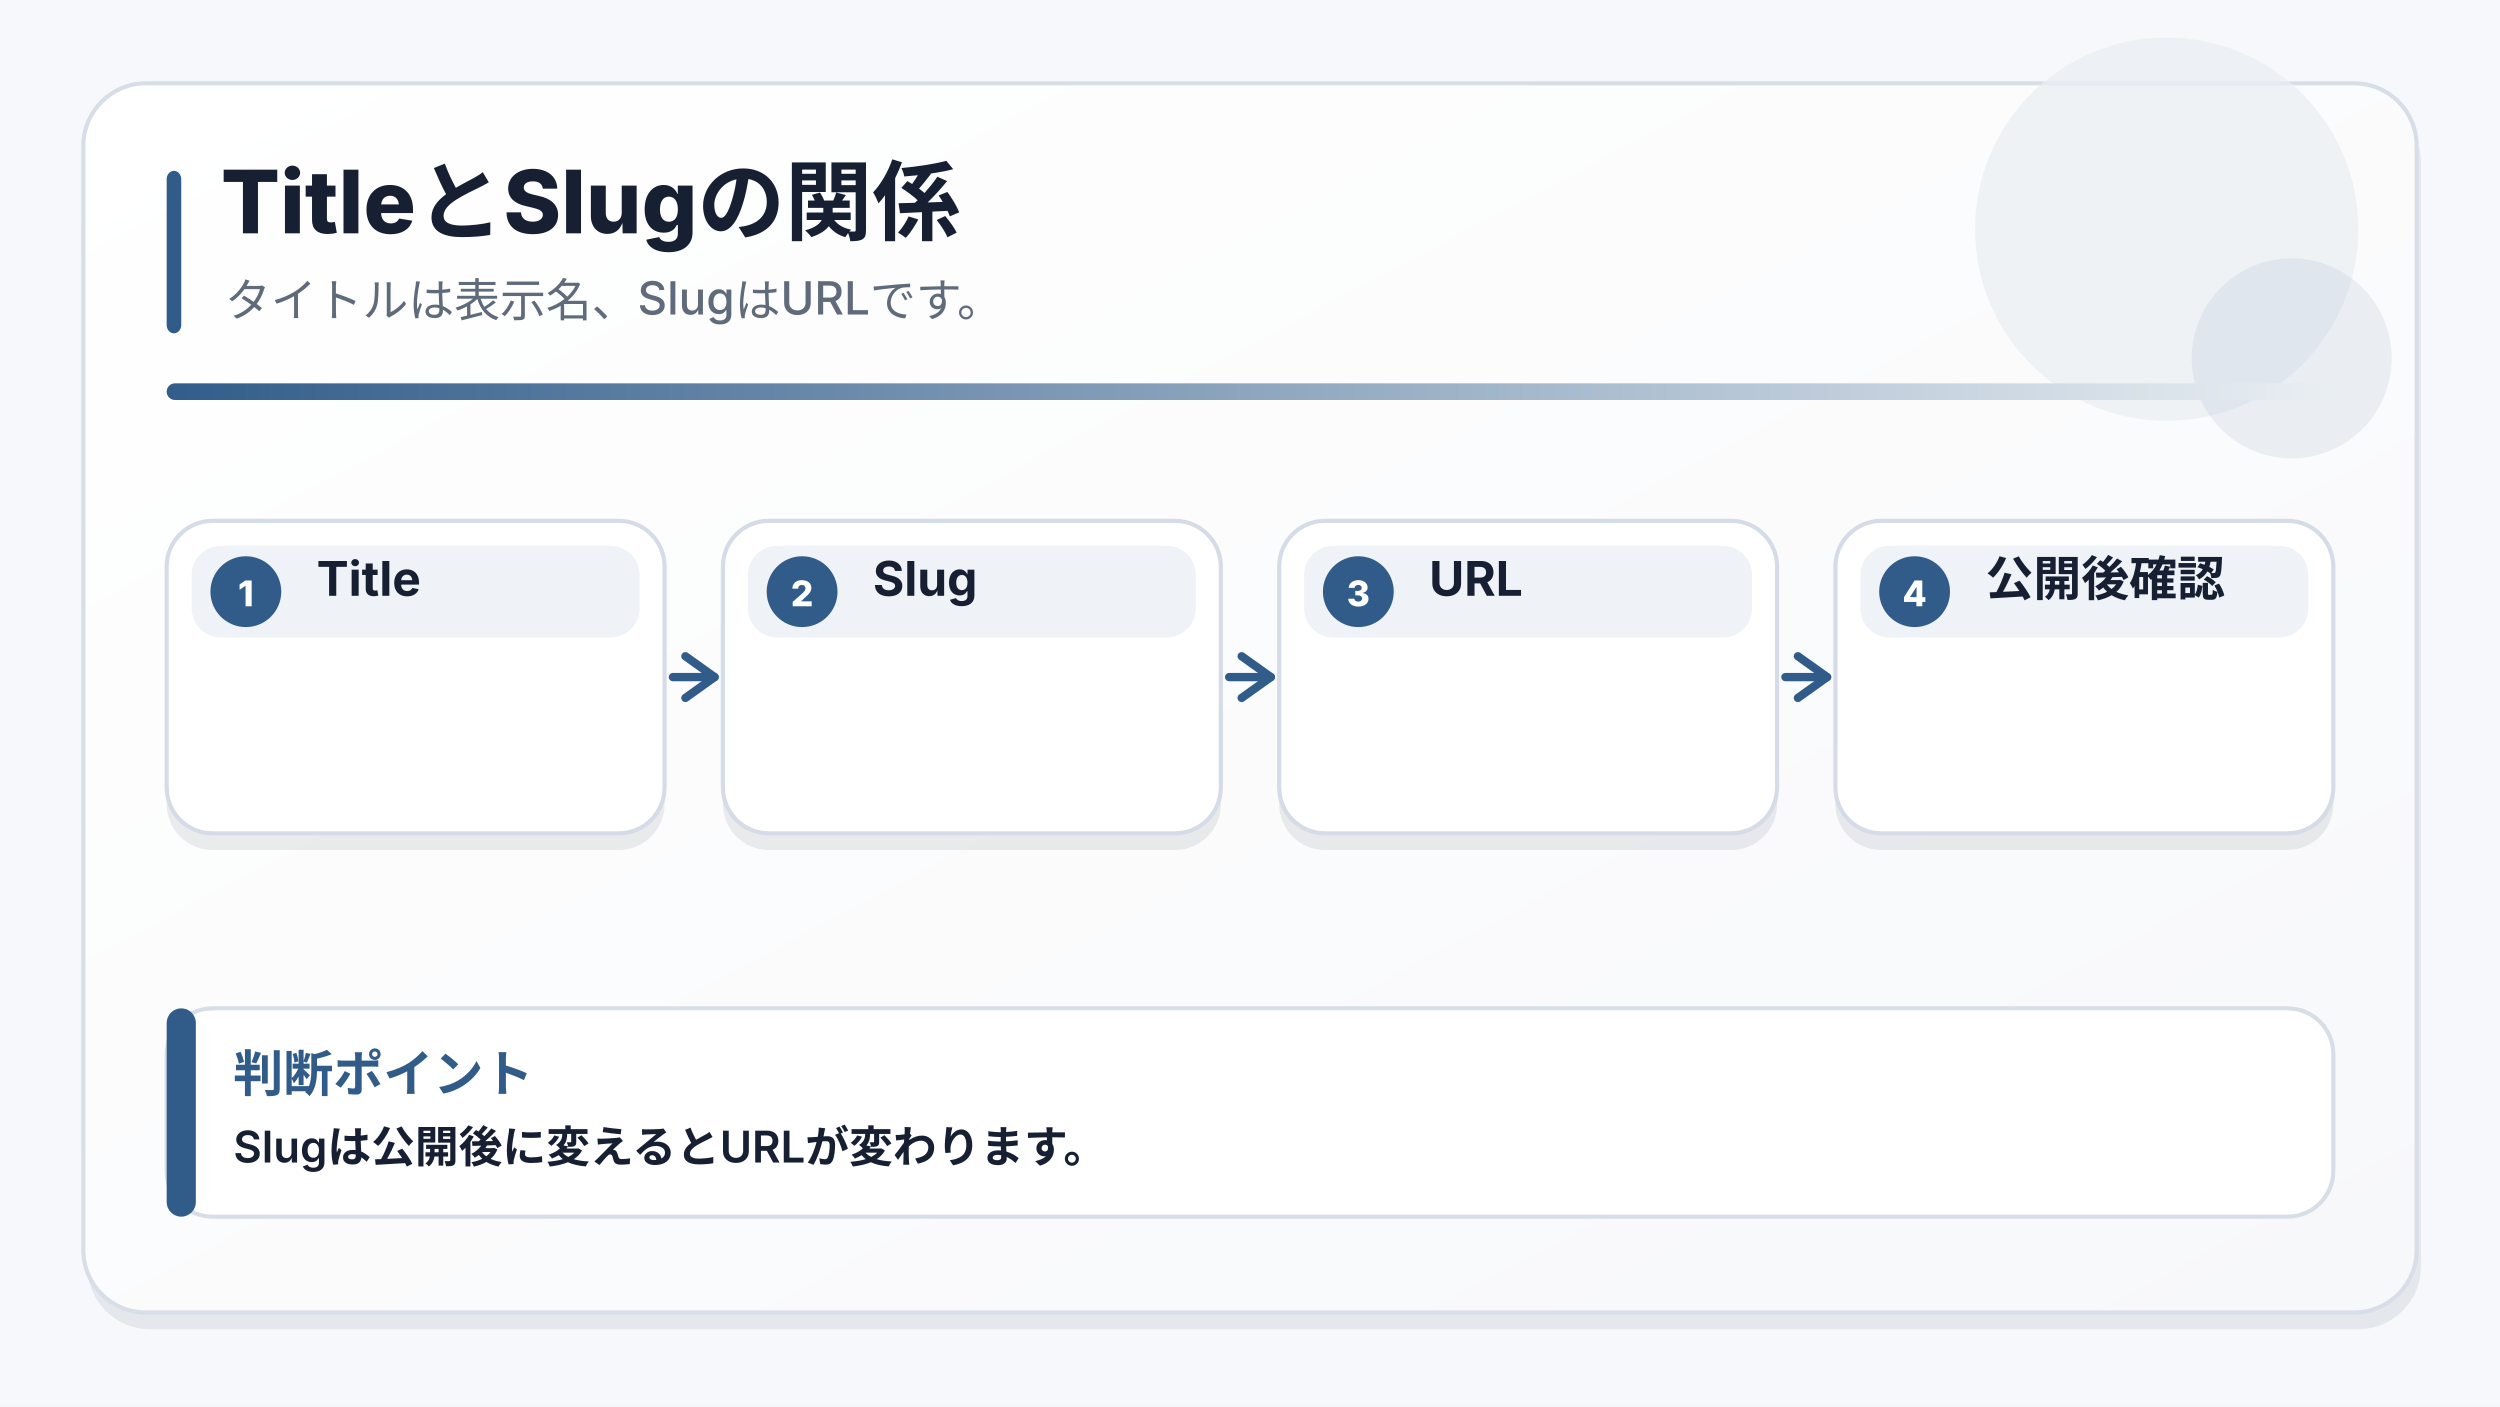
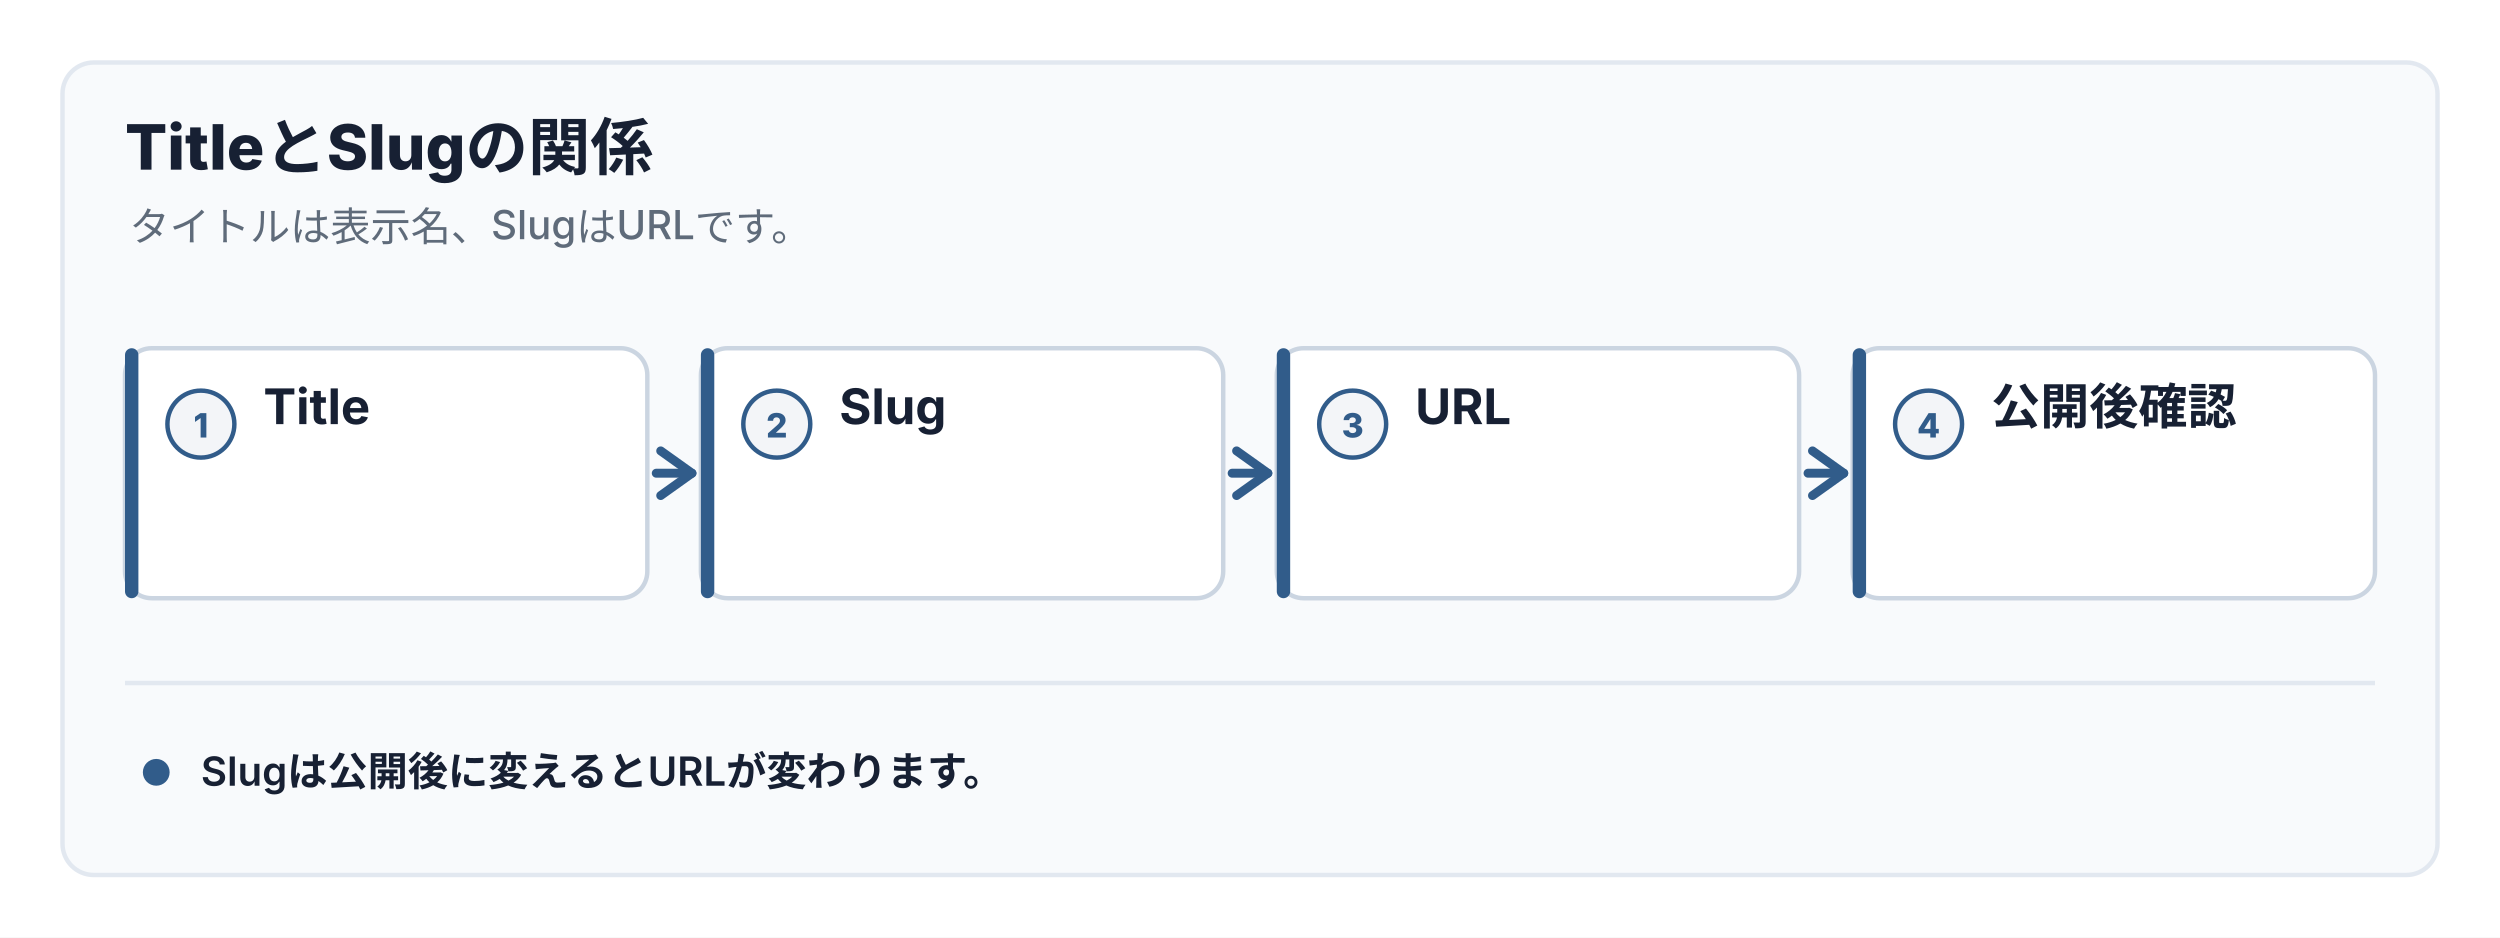
- <svg xmlns="http://www.w3.org/2000/svg" width="1200" height="675" viewBox="0 0 1200 675" role="img">
-   <defs>
-     <linearGradient id="bg" x1="0" y1="0" x2="1" y2="1">
-       <stop offset="0%" stop-color="#FFFFFF" />
-       <stop offset="100%" stop-color="#F7F8FA" />
-     </linearGradient>
-     <linearGradient id="bar" x1="0" y1="0" x2="1" y2="0">
-       <stop offset="0%" stop-color="#315C8A" />
-       <stop offset="100%" stop-color="#EAEFF3" />
-     </linearGradient>
-   </defs>
-   <rect width="1200" height="675" fill="#F6F8FC" />
-   <rect x="42" y="48" width="1120" height="590" rx="30" fill="#0F172A" opacity="0.08" />
-   <rect x="40" y="40" width="1120" height="590" rx="30" fill="url(#bg)" stroke="#D8DEE8" stroke-width="2" />
-   <circle cx="1040" cy="110" r="92" fill="#EAEFF3" opacity="0.72" />
-   <circle cx="1100" cy="172" r="48" fill="#315C8A" opacity="0.08" />
-   <rect x="80" y="82" width="7" height="78" rx="4" fill="#315C8A" />
-   <text x="106" y="112" font-family="-apple-system, BlinkMacSystemFont, Segoe UI, sans-serif" font-size="42" font-weight="800" fill="#172033" text-anchor="start">TitleとSlugの関係</text>
-   <text x="108" y="152" font-family="-apple-system, BlinkMacSystemFont, Segoe UI, sans-serif" font-size="22" font-weight="500" fill="#5F6B7A" text-anchor="start">タイトルは表示名、SlugはURLです。</text>
-   <rect x="80" y="184" width="1040" height="8" rx="4" fill="url(#bar)" />
-   <rect x="80" y="258" width="239" height="150" rx="22" fill="#0F172A" opacity="0.08" />
-   <rect x="80" y="250" width="239" height="150" rx="22" fill="#ffffff" stroke="#D5DCE8" stroke-width="2" />
-   <rect x="92" y="262" width="215" height="44" rx="14" fill="#EFF2F6" />
-   <circle cx="118" cy="284" r="17" fill="#315C8A" />
-   <text x="118" y="291" font-family="-apple-system, BlinkMacSystemFont, Segoe UI, sans-serif" font-size="17" font-weight="800" fill="#ffffff" text-anchor="middle">1</text>
-   <text x="152" y="286" font-family="-apple-system, BlinkMacSystemFont, Segoe UI, sans-serif" font-size="23" font-weight="750" fill="#172033" text-anchor="start">Title</text>
-   <line x1="323" y1="325" x2="343" y2="325" stroke="#315C8A" stroke-width="4" stroke-linecap="round" />
-   <path d="M 329 315 L 343 325 L 329 335" fill="none" stroke="#315C8A" stroke-width="4" stroke-linecap="round" stroke-linejoin="round" />
-   <rect x="347" y="258" width="239" height="150" rx="22" fill="#0F172A" opacity="0.08" />
-   <rect x="347" y="250" width="239" height="150" rx="22" fill="#ffffff" stroke="#D5DCE8" stroke-width="2" />
-   <rect x="359" y="262" width="215" height="44" rx="14" fill="#EFF2F6" />
-   <circle cx="385" cy="284" r="17" fill="#315C8A" />
-   <text x="385" y="291" font-family="-apple-system, BlinkMacSystemFont, Segoe UI, sans-serif" font-size="17" font-weight="800" fill="#ffffff" text-anchor="middle">2</text>
-   <text x="419" y="286" font-family="-apple-system, BlinkMacSystemFont, Segoe UI, sans-serif" font-size="23" font-weight="750" fill="#172033" text-anchor="start">Slug</text>
-   <line x1="590" y1="325" x2="610" y2="325" stroke="#315C8A" stroke-width="4" stroke-linecap="round" />
-   <path d="M 596 315 L 610 325 L 596 335" fill="none" stroke="#315C8A" stroke-width="4" stroke-linecap="round" stroke-linejoin="round" />
-   <rect x="614" y="258" width="239" height="150" rx="22" fill="#0F172A" opacity="0.08" />
-   <rect x="614" y="250" width="239" height="150" rx="22" fill="#ffffff" stroke="#D5DCE8" stroke-width="2" />
-   <rect x="626" y="262" width="215" height="44" rx="14" fill="#EFF2F6" />
-   <circle cx="652" cy="284" r="17" fill="#315C8A" />
-   <text x="652" y="291" font-family="-apple-system, BlinkMacSystemFont, Segoe UI, sans-serif" font-size="17" font-weight="800" fill="#ffffff" text-anchor="middle">3</text>
-   <text x="686" y="286" font-family="-apple-system, BlinkMacSystemFont, Segoe UI, sans-serif" font-size="23" font-weight="750" fill="#172033" text-anchor="start">URL</text>
-   <line x1="857" y1="325" x2="877" y2="325" stroke="#315C8A" stroke-width="4" stroke-linecap="round" />
-   <path d="M 863 315 L 877 325 L 863 335" fill="none" stroke="#315C8A" stroke-width="4" stroke-linecap="round" stroke-linejoin="round" />
-   <rect x="881" y="258" width="239" height="150" rx="22" fill="#0F172A" opacity="0.08" />
-   <rect x="881" y="250" width="239" height="150" rx="22" fill="#ffffff" stroke="#D5DCE8" stroke-width="2" />
-   <rect x="893" y="262" width="215" height="44" rx="14" fill="#EFF2F6" />
-   <circle cx="919" cy="284" r="17" fill="#315C8A" />
-   <text x="919" y="291" font-family="-apple-system, BlinkMacSystemFont, Segoe UI, sans-serif" font-size="17" font-weight="800" fill="#ffffff" text-anchor="middle">4</text>
-   <text x="953" y="286" font-family="-apple-system, BlinkMacSystemFont, Segoe UI, sans-serif" font-size="23" font-weight="750" fill="#172033" text-anchor="start">公開後確認</text>
-   <rect x="80" y="484" width="1040" height="100" rx="22" fill="#FFFFFF" stroke="#D8DEE8" stroke-width="2" />
-   <rect x="80" y="484" width="14" height="100" rx="7" fill="#315C8A" />
-   <text x="112" y="524" font-family="-apple-system, BlinkMacSystemFont, Segoe UI, sans-serif" font-size="24" font-weight="800" fill="#315C8A" text-anchor="start">判断ポイント</text>
-   <text x="112" y="558" font-family="-apple-system, BlinkMacSystemFont, Segoe UI, sans-serif" font-size="21" font-weight="600" fill="#172033" text-anchor="start">Slugは公開後に変えるとURLが変わります。</text>
+ <svg xmlns="http://www.w3.org/2000/svg" width="1120" height="420" viewBox="0 0 1120 420" role="img">
+   <rect width="1120" height="420" fill="#FFFFFF" />
+   <rect x="28" y="28" width="1064" height="364" rx="14" fill="#F8FAFC" stroke="#E2E8F0" stroke-width="2" />
+   <text x="56" y="76" font-family="-apple-system, BlinkMacSystemFont, Segoe UI, sans-serif" font-size="28" font-weight="800" fill="#172033" text-anchor="start">TitleとSlugの関係</text>
+   <text x="58" y="108" font-family="-apple-system, BlinkMacSystemFont, Segoe UI, sans-serif" font-size="18" font-weight="500" fill="#5F6B7A" text-anchor="start">タイトルは表示名、SlugはURLです。</text>
+   <rect x="56" y="156" width="234" height="112" rx="12" fill="#ffffff" stroke="#CBD5E1" stroke-width="2" />
+   <rect x="56" y="156" width="6" height="112" rx="3" fill="#315C8A" />
+   <circle cx="90" cy="190" r="15" fill="#F3F5F8" stroke="#315C8A" stroke-width="2" />
+   <text x="90" y="196" font-family="-apple-system, BlinkMacSystemFont, Segoe UI, sans-serif" font-size="15" font-weight="800" fill="#315C8A" text-anchor="middle">1</text>
+   <text x="118" y="190" font-family="-apple-system, BlinkMacSystemFont, Segoe UI, sans-serif" font-size="22" font-weight="700" fill="#172033" text-anchor="start">Title</text>
+   <line x1="294" y1="212" x2="310" y2="212" stroke="#315C8A" stroke-width="4" stroke-linecap="round" />
+   <path d="M 296 202 L 310 212 L 296 222" fill="none" stroke="#315C8A" stroke-width="4" stroke-linecap="round" stroke-linejoin="round" />
+   <rect x="314" y="156" width="234" height="112" rx="12" fill="#ffffff" stroke="#CBD5E1" stroke-width="2" />
+   <rect x="314" y="156" width="6" height="112" rx="3" fill="#315C8A" />
+   <circle cx="348" cy="190" r="15" fill="#F3F5F8" stroke="#315C8A" stroke-width="2" />
+   <text x="348" y="196" font-family="-apple-system, BlinkMacSystemFont, Segoe UI, sans-serif" font-size="15" font-weight="800" fill="#315C8A" text-anchor="middle">2</text>
+   <text x="376" y="190" font-family="-apple-system, BlinkMacSystemFont, Segoe UI, sans-serif" font-size="22" font-weight="700" fill="#172033" text-anchor="start">Slug</text>
+   <line x1="552" y1="212" x2="568" y2="212" stroke="#315C8A" stroke-width="4" stroke-linecap="round" />
+   <path d="M 554 202 L 568 212 L 554 222" fill="none" stroke="#315C8A" stroke-width="4" stroke-linecap="round" stroke-linejoin="round" />
+   <rect x="572" y="156" width="234" height="112" rx="12" fill="#ffffff" stroke="#CBD5E1" stroke-width="2" />
+   <rect x="572" y="156" width="6" height="112" rx="3" fill="#315C8A" />
+   <circle cx="606" cy="190" r="15" fill="#F3F5F8" stroke="#315C8A" stroke-width="2" />
+   <text x="606" y="196" font-family="-apple-system, BlinkMacSystemFont, Segoe UI, sans-serif" font-size="15" font-weight="800" fill="#315C8A" text-anchor="middle">3</text>
+   <text x="634" y="190" font-family="-apple-system, BlinkMacSystemFont, Segoe UI, sans-serif" font-size="22" font-weight="700" fill="#172033" text-anchor="start">URL</text>
+   <line x1="810" y1="212" x2="826" y2="212" stroke="#315C8A" stroke-width="4" stroke-linecap="round" />
+   <path d="M 812 202 L 826 212 L 812 222" fill="none" stroke="#315C8A" stroke-width="4" stroke-linecap="round" stroke-linejoin="round" />
+   <rect x="830" y="156" width="234" height="112" rx="12" fill="#ffffff" stroke="#CBD5E1" stroke-width="2" />
+   <rect x="830" y="156" width="6" height="112" rx="3" fill="#315C8A" />
+   <circle cx="864" cy="190" r="15" fill="#F3F5F8" stroke="#315C8A" stroke-width="2" />
+   <text x="864" y="196" font-family="-apple-system, BlinkMacSystemFont, Segoe UI, sans-serif" font-size="15" font-weight="800" fill="#315C8A" text-anchor="middle">4</text>
+   <text x="892" y="190" font-family="-apple-system, BlinkMacSystemFont, Segoe UI, sans-serif" font-size="22" font-weight="700" fill="#172033" text-anchor="start">公開後確認</text>
+   <line x1="56" y1="306" x2="1064" y2="306" stroke="#E2E8F0" stroke-width="2" />
+   <circle cx="70" cy="346" r="6" fill="#315C8A" />
+   <text x="90" y="352" font-family="-apple-system, BlinkMacSystemFont, Segoe UI, sans-serif" font-size="18" font-weight="600" fill="#172033" text-anchor="start">Slugは公開後に変えるとURLが変わります。</text>
</svg>
